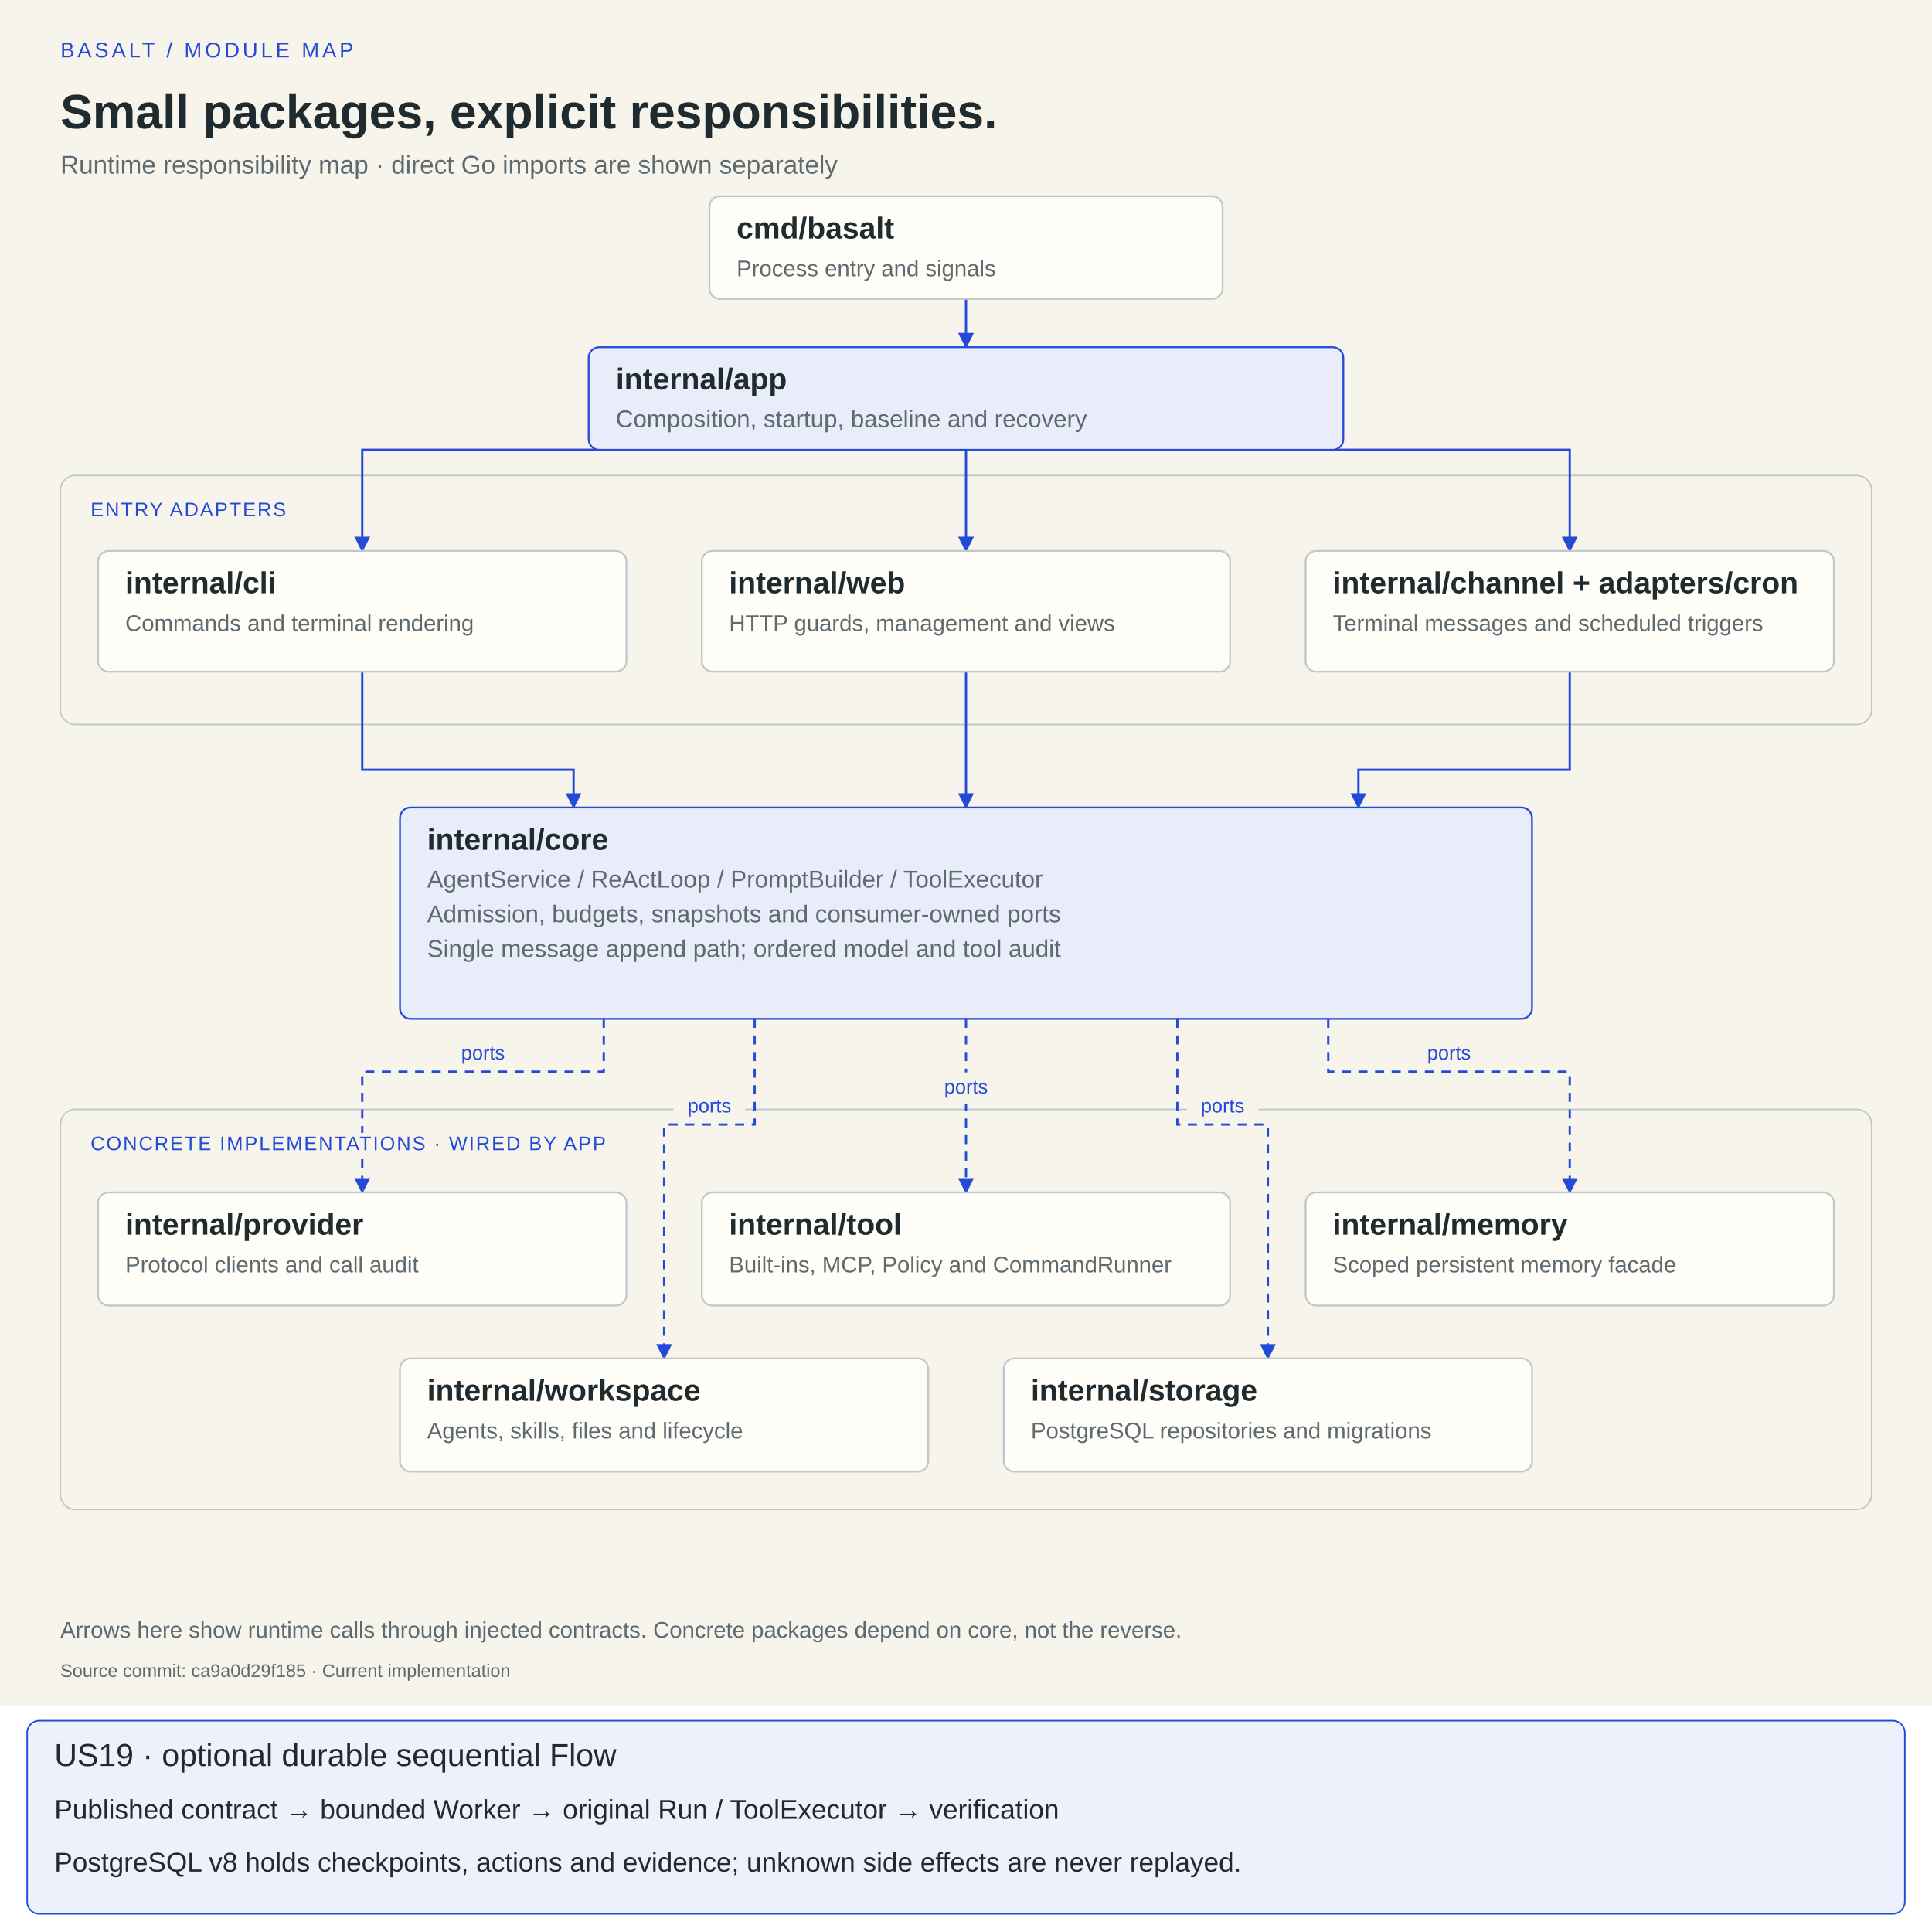
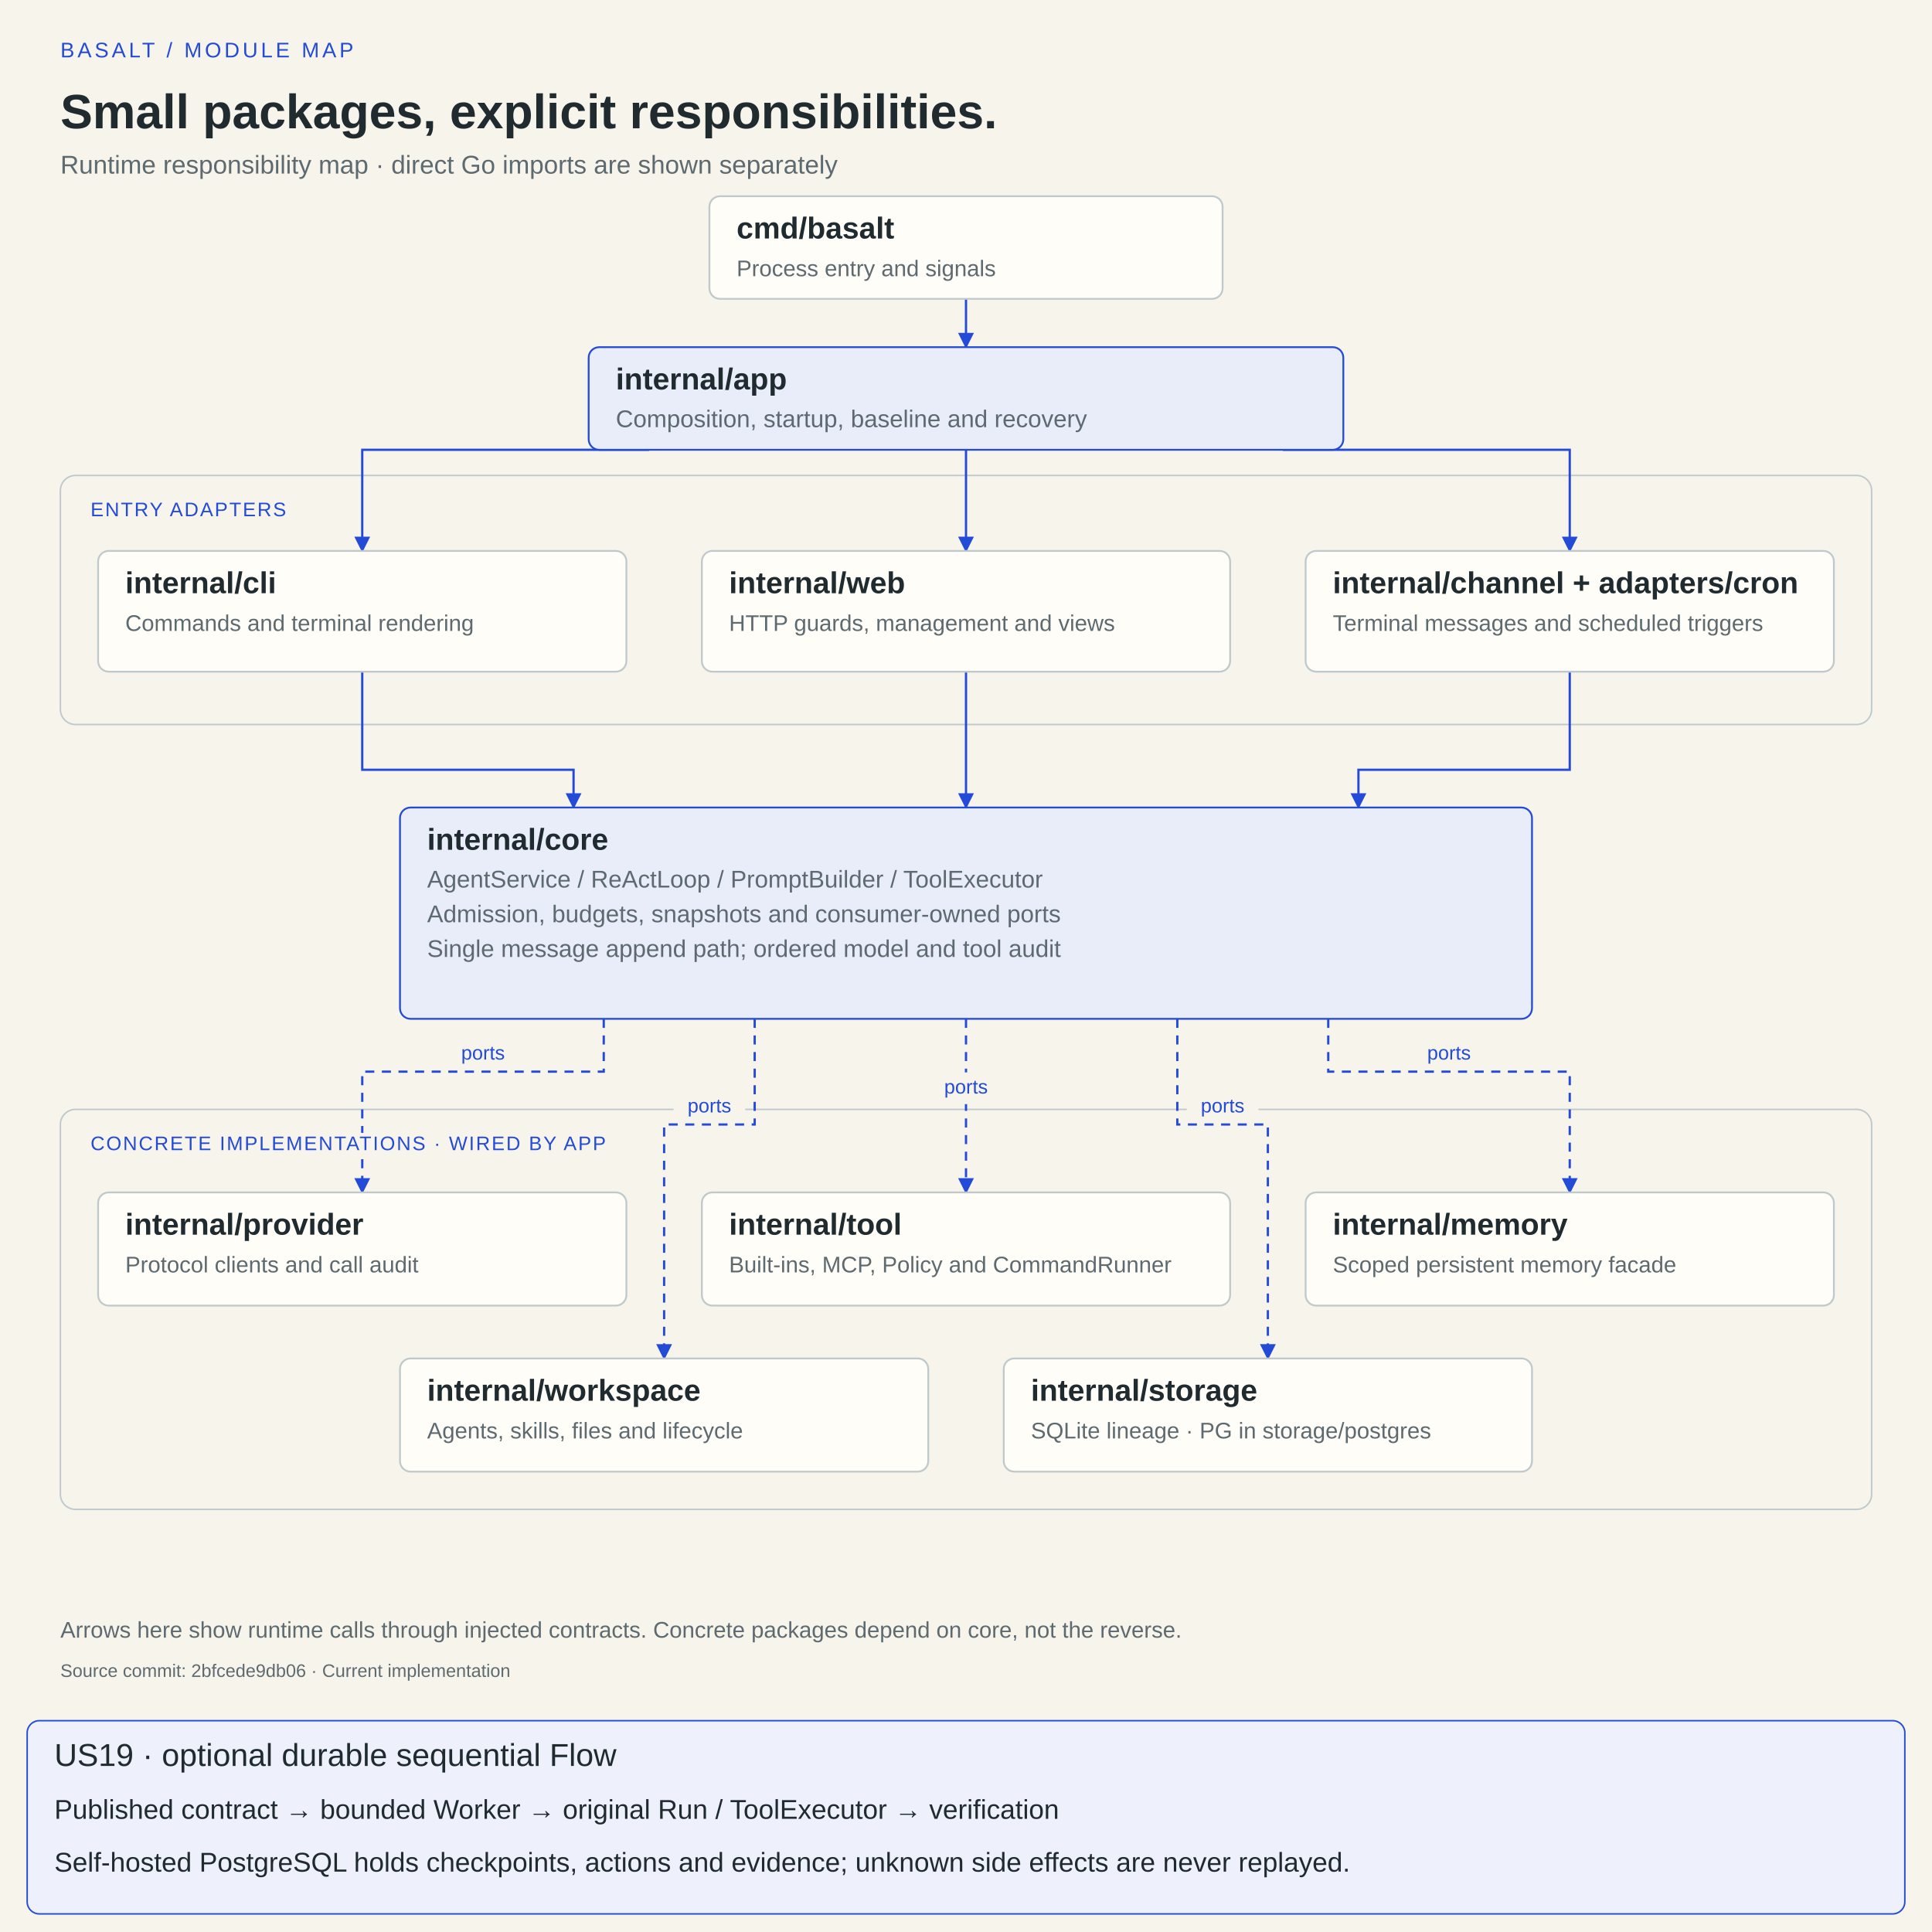
- <svg xmlns="http://www.w3.org/2000/svg" width="1280" height="1280" viewBox="0 0 1280 1280" role="img" aria-labelledby="diagram-title diagram-desc" data-diagram-id="module-map" data-source-commit="ca9a0d29f185a548b14b595e6068c52df1c3cdf4" data-working-tree-feature="US19">
+ <svg xmlns="http://www.w3.org/2000/svg" width="1280" height="1280" viewBox="0 0 1280 1280" role="img" aria-labelledby="diagram-title diagram-desc" data-diagram-id="module-map" data-source-commit="2bfcede9db06baf7cec27f1adb825a8e1ffb3969">
  <defs>
    <marker id="arrow" viewBox="0 0 10 10" refX="9" refY="5" markerWidth="7" markerHeight="7" orient="auto-start-reverse">
      <path d="M0 0 L10 5 L0 10 Z" fill="#244bd8" />
    </marker>
  </defs>
-   <rect width="1280" height="1130" fill="#f7f4eb" />
+   <rect width="1280" height="1280" fill="#f7f4eb" />
  <g font-family="Arial, Microsoft YaHei, sans-serif" fill="#202b30">
    <text x="40" y="38" font-size="14" letter-spacing="2" fill="#244bd8">BASALT / MODULE MAP</text>
    <text x="40" y="85" font-size="32" font-weight="600">Small packages, explicit responsibilities.</text>
    <text x="40" y="115" font-size="17" fill="#5d6a70">Runtime responsibility map · direct Go imports are shown separately</text>
    <rect x="40" y="315" width="1200" height="165" rx="10" fill="none" stroke="#bfc9cc" />
    <rect x="40" y="735" width="1200" height="265" rx="10" fill="none" stroke="#bfc9cc" />
    <path d="M640,198 L640,230" fill="none" stroke="#244bd8" stroke-width="1.5" marker-end="url(#arrow)" />
    <path d="M430,298 L240,298 L240,365" fill="none" stroke="#244bd8" stroke-width="1.5" marker-end="url(#arrow)" />
    <path d="M640,298 L640,365" fill="none" stroke="#244bd8" stroke-width="1.5" marker-end="url(#arrow)" />
    <path d="M850,298 L1040,298 L1040,365" fill="none" stroke="#244bd8" stroke-width="1.5" marker-end="url(#arrow)" />
    <path d="M240,445 L240,510 L380,510 L380,535" fill="none" stroke="#244bd8" stroke-width="1.5" marker-end="url(#arrow)" />
    <path d="M640,445 L640,535" fill="none" stroke="#244bd8" stroke-width="1.5" marker-end="url(#arrow)" />
    <path d="M1040,445 L1040,510 L900,510 L900,535" fill="none" stroke="#244bd8" stroke-width="1.5" marker-end="url(#arrow)" />
    <path d="M400,675 L400,710 L240,710 L240,790" fill="none" stroke="#244bd8" stroke-width="1.5" stroke-dasharray="6 5" marker-end="url(#arrow)" />
    <rect x="296.25" y="688" width="47.5" height="21" rx="3" fill="#f7f4eb" />
    <text x="320" y="702" text-anchor="middle" font-size="13" fill="#244bd8">ports</text>
    <path d="M640,675 L640,790" fill="none" stroke="#244bd8" stroke-width="1.5" stroke-dasharray="6 5" marker-end="url(#arrow)" />
    <rect x="616.25" y="710.5" width="47.5" height="21" rx="3" fill="#f7f4eb" />
    <text x="640" y="724.5" text-anchor="middle" font-size="13" fill="#244bd8">ports</text>
    <path d="M880,675 L880,710 L1040,710 L1040,790" fill="none" stroke="#244bd8" stroke-width="1.5" stroke-dasharray="6 5" marker-end="url(#arrow)" />
    <rect x="936.25" y="688" width="47.5" height="21" rx="3" fill="#f7f4eb" />
    <text x="960" y="702" text-anchor="middle" font-size="13" fill="#244bd8">ports</text>
    <path d="M500,675 L500,745 L440,745 L440,900" fill="none" stroke="#244bd8" stroke-width="1.5" stroke-dasharray="6 5" marker-end="url(#arrow)" />
    <rect x="446.25" y="723" width="47.5" height="21" rx="3" fill="#f7f4eb" />
    <text x="470" y="737" text-anchor="middle" font-size="13" fill="#244bd8">ports</text>
    <path d="M780,675 L780,745 L840,745 L840,900" fill="none" stroke="#244bd8" stroke-width="1.5" stroke-dasharray="6 5" marker-end="url(#arrow)" />
    <rect x="786.25" y="723" width="47.5" height="21" rx="3" fill="#f7f4eb" />
    <text x="810" y="737" text-anchor="middle" font-size="13" fill="#244bd8">ports</text>
    <text x="60" y="342" font-size="13" letter-spacing="1" fill="#244bd8" stroke="#f7f4eb" stroke-width="5" paint-order="stroke">ENTRY ADAPTERS</text>
    <text x="60" y="762" font-size="13" letter-spacing="1" fill="#244bd8" stroke="#f7f4eb" stroke-width="5" paint-order="stroke">CONCRETE IMPLEMENTATIONS · WIRED BY APP</text>
    <g data-node-id="cmd">
      <rect x="470" y="130" width="340" height="68" rx="7" fill="#fffdf8" stroke="#bfc9cc" stroke-width="1.2" />
      <text x="488" y="158" font-size="20" font-weight="600">cmd/basalt</text>
      <text x="488" y="183" font-size="15" fill="#5d6a70">Process entry and signals</text>
    </g>
    <g data-node-id="app">
      <rect x="390" y="230" width="500" height="68" rx="7" fill="#e9edf9" stroke="#244bd8" stroke-width="1.2" />
      <text x="408" y="258" font-size="20" font-weight="600">internal/app</text>
      <text x="408" y="283" font-size="16" fill="#5d6a70">Composition, startup, baseline and recovery</text>
    </g>
    <g data-node-id="cli">
      <rect x="65" y="365" width="350" height="80" rx="7" fill="#fffdf8" stroke="#bfc9cc" stroke-width="1.2" />
      <text x="83" y="393" font-size="20" font-weight="600">internal/cli</text>
      <text x="83" y="418" font-size="15" fill="#5d6a70">Commands and terminal rendering</text>
    </g>
    <g data-node-id="web">
      <rect x="465" y="365" width="350" height="80" rx="7" fill="#fffdf8" stroke="#bfc9cc" stroke-width="1.2" />
      <text x="483" y="393" font-size="20" font-weight="600">internal/web</text>
      <text x="483" y="418" font-size="15" fill="#5d6a70">HTTP guards, management and views</text>
    </g>
    <g data-node-id="channel">
      <rect x="865" y="365" width="350" height="80" rx="7" fill="#fffdf8" stroke="#bfc9cc" stroke-width="1.2" />
      <text x="883" y="393" font-size="20" font-weight="600">internal/channel + adapters/cron</text>
      <text x="883" y="418" font-size="15" fill="#5d6a70">Terminal messages and scheduled triggers</text>
    </g>
    <g data-node-id="core">
      <rect x="265" y="535" width="750" height="140" rx="7" fill="#e9edf9" stroke="#244bd8" stroke-width="1.2" />
      <text x="283" y="563" font-size="20" font-weight="600">internal/core</text>
      <text x="283" y="588" font-size="16" fill="#5d6a70">AgentService / ReActLoop / PromptBuilder / ToolExecutor</text>
      <text x="283" y="611" font-size="16" fill="#5d6a70">Admission, budgets, snapshots and consumer-owned ports</text>
      <text x="283" y="634" font-size="16" fill="#5d6a70">Single message append path; ordered model and tool audit</text>
    </g>
    <g data-node-id="provider">
      <rect x="65" y="790" width="350" height="75" rx="7" fill="#fffdf8" stroke="#bfc9cc" stroke-width="1.2" />
      <text x="83" y="818" font-size="20" font-weight="600">internal/provider</text>
      <text x="83" y="843" font-size="15" fill="#5d6a70">Protocol clients and call audit</text>
    </g>
    <g data-node-id="tool">
      <rect x="465" y="790" width="350" height="75" rx="7" fill="#fffdf8" stroke="#bfc9cc" stroke-width="1.2" />
      <text x="483" y="818" font-size="20" font-weight="600">internal/tool</text>
      <text x="483" y="843" font-size="15" fill="#5d6a70">Built-ins, MCP, Policy and CommandRunner</text>
    </g>
    <g data-node-id="memory">
      <rect x="865" y="790" width="350" height="75" rx="7" fill="#fffdf8" stroke="#bfc9cc" stroke-width="1.2" />
      <text x="883" y="818" font-size="20" font-weight="600">internal/memory</text>
      <text x="883" y="843" font-size="15" fill="#5d6a70">Scoped persistent memory facade</text>
    </g>
    <g data-node-id="workspace">
      <rect x="265" y="900" width="350" height="75" rx="7" fill="#fffdf8" stroke="#bfc9cc" stroke-width="1.2" />
      <text x="283" y="928" font-size="20" font-weight="600">internal/workspace</text>
      <text x="283" y="953" font-size="15" fill="#5d6a70">Agents, skills, files and lifecycle</text>
    </g>
    <g data-node-id="storage">
      <rect x="665" y="900" width="350" height="75" rx="7" fill="#fffdf8" stroke="#bfc9cc" stroke-width="1.2" />
      <text x="683" y="928" font-size="20" font-weight="600">internal/storage</text>
-       <text x="683" y="953" font-size="15" fill="#5d6a70">PostgreSQL repositories and migrations</text>
+       <text x="683" y="953" font-size="15" fill="#5d6a70">SQLite lineage · PG in storage/postgres</text>
    </g>
    <text x="40" y="1085" font-size="15" fill="#5d6a70">Arrows here show runtime calls through injected contracts. Concrete packages depend on core, not the reverse.</text>
-     <text x="40" y="1111" font-size="12" fill="#5d6a70">Source commit: ca9a0d29f185 · Current implementation</text>
+     <text x="40" y="1111" font-size="12" fill="#5d6a70">Source commit: 2bfcede9db06 · Current implementation</text>
  </g>
  <g id="us19-flow" font-family="Arial, Microsoft YaHei, sans-serif">
    <rect x="18" y="1140" width="1244" height="128" rx="8" fill="#eef1fb" stroke="#244bd8" />
    <text x="36" y="1170" font-size="21" fill="#202b30">US19 · optional durable sequential Flow</text>
    <text x="36" y="1205" font-size="18" fill="#202b30">Published contract → bounded Worker → original Run / ToolExecutor → verification</text>
-     <text x="36" y="1240" font-size="18" fill="#202b30">PostgreSQL v8 holds checkpoints, actions and evidence; unknown side effects are never replayed.</text>
+     <text x="36" y="1240" font-size="18" fill="#202b30">Self-hosted PostgreSQL holds checkpoints, actions and evidence; unknown side effects are never replayed.</text>
  </g>
</svg>
